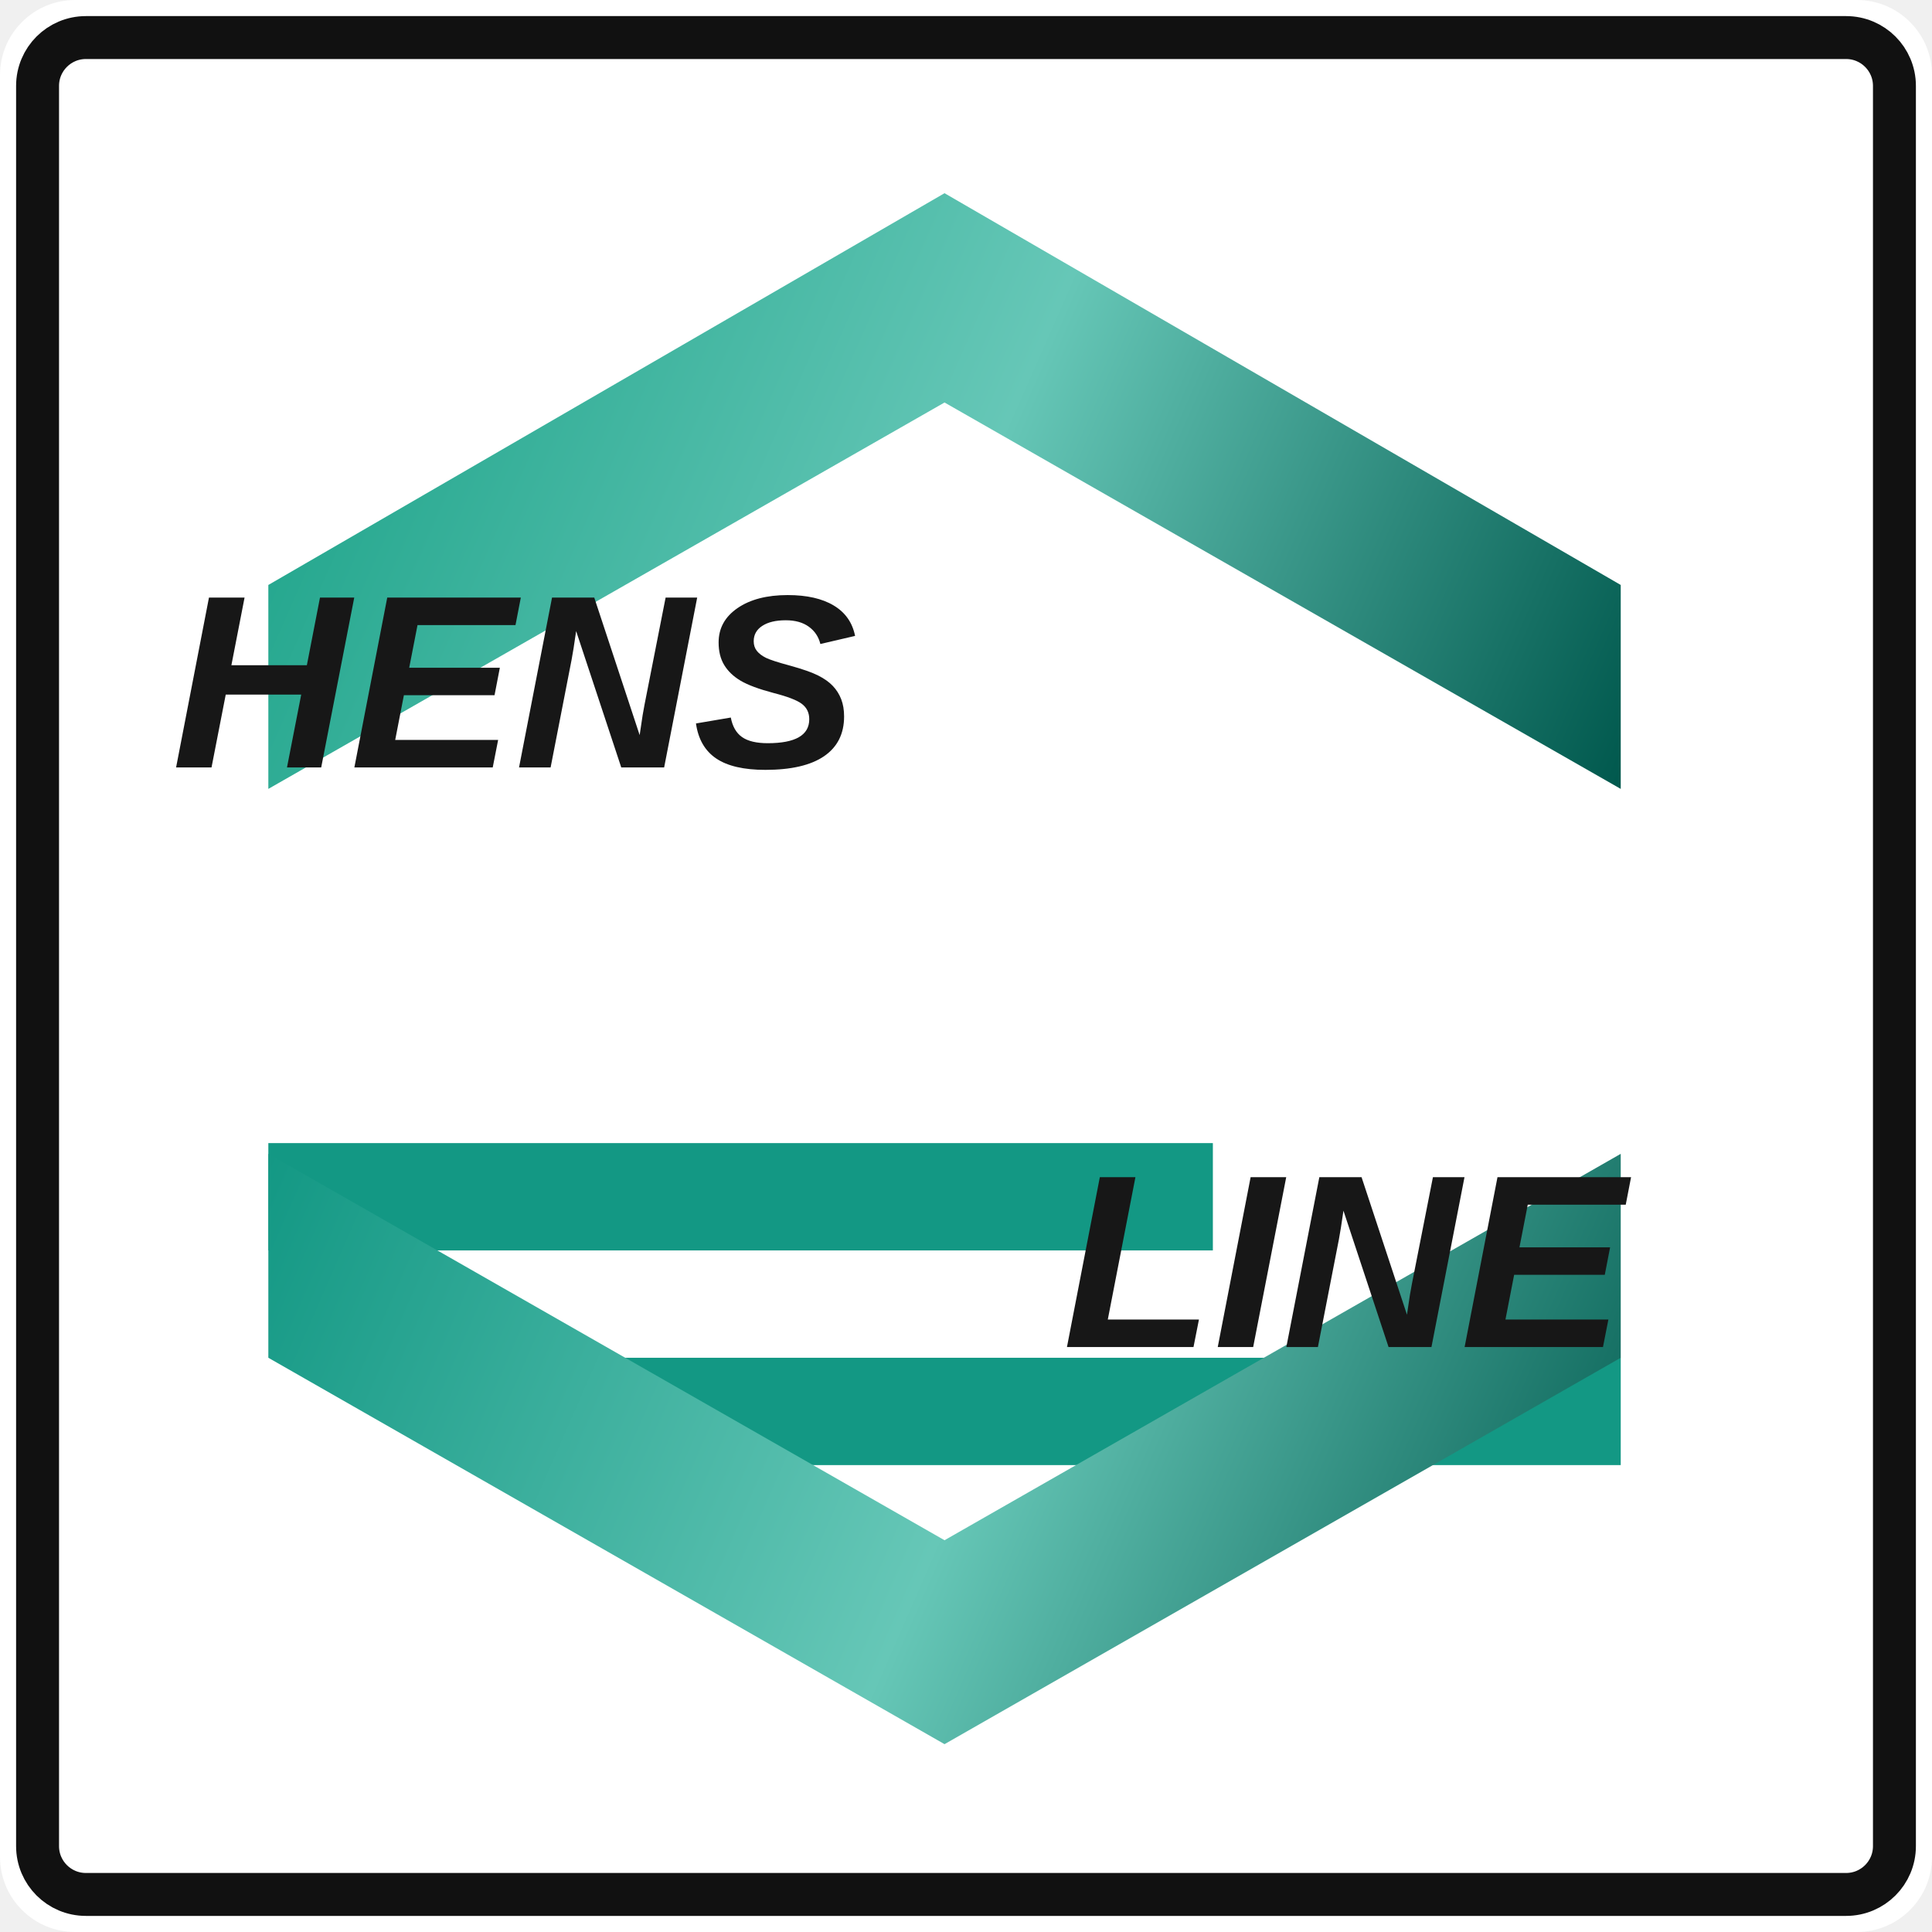
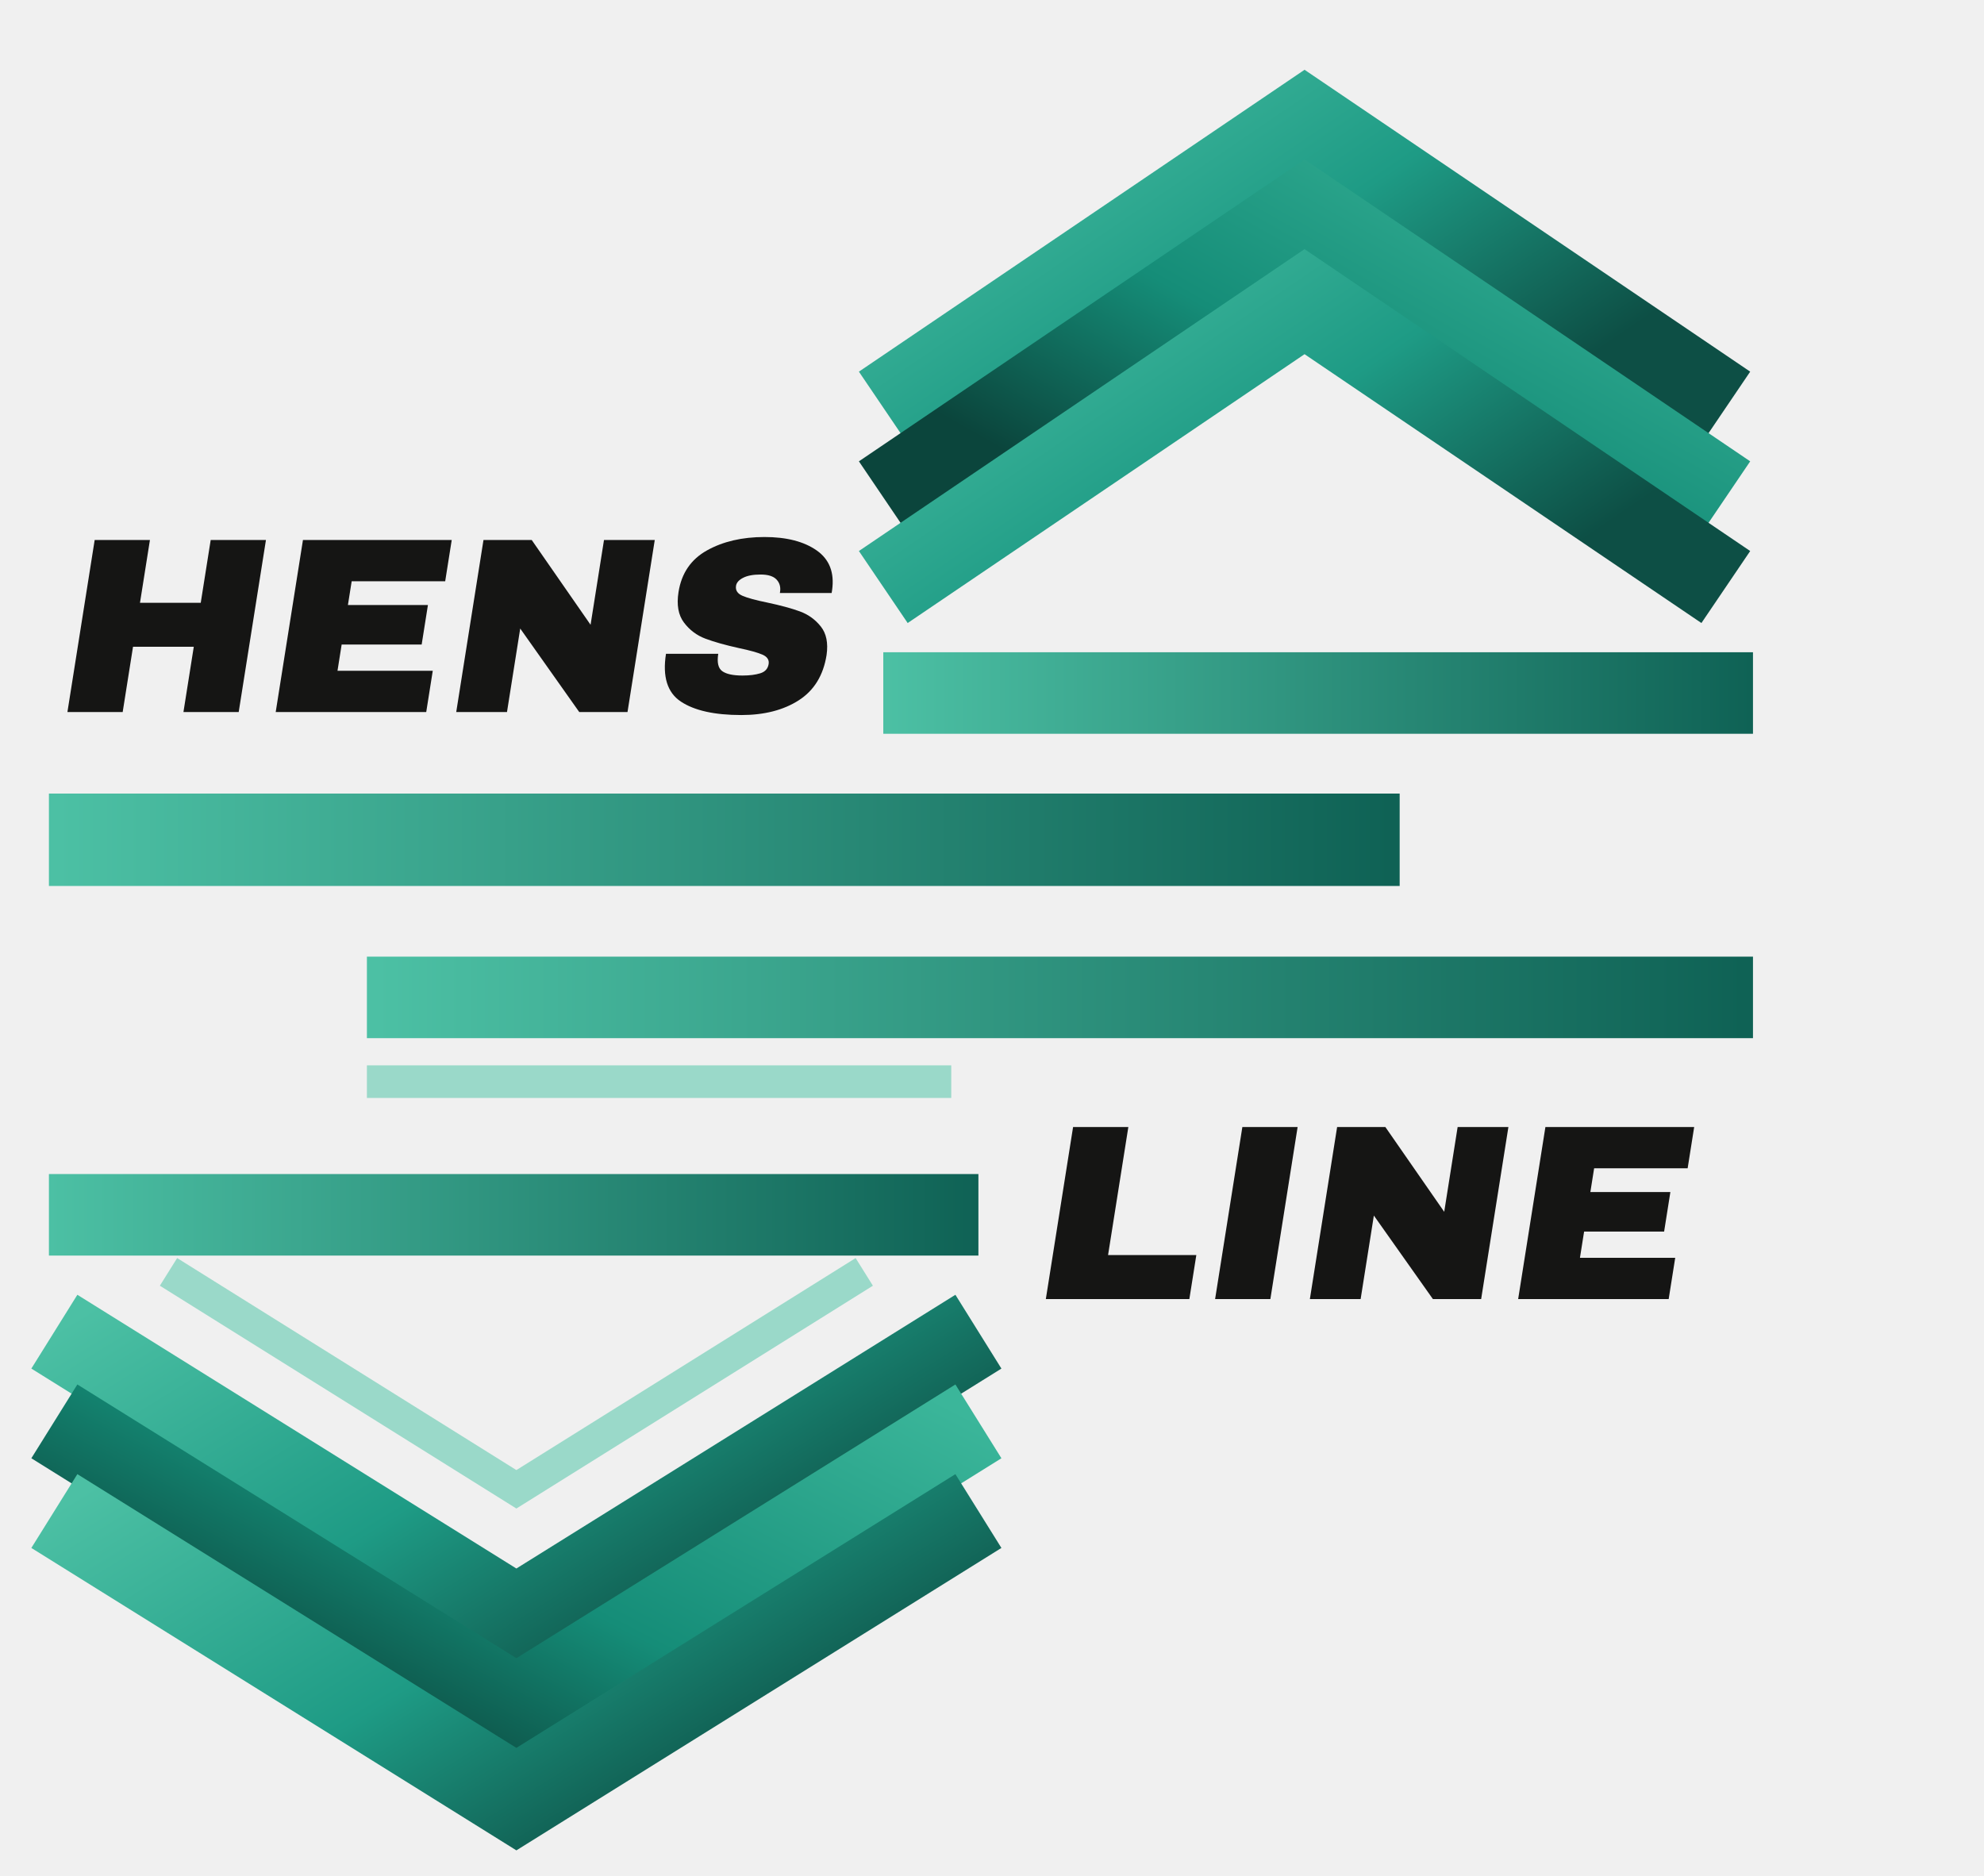
- <svg xmlns="http://www.w3.org/2000/svg" width="720" height="720" viewBox="0 0 720 720" fill="none">
-   <rect width="720" height="720" rx="28" fill="#FFFFFF" />
-   <rect x="14" y="14" width="692" height="692" rx="18" stroke="#111111" stroke-width="16" />
-   <path d="M352 72L604 218V294L352 150L100 294V218L352 72Z" fill="url(#topA)" />
-   <path d="M100 426H452V466H100V426Z" fill="#139884" />
-   <path d="M232 506H604V546H232V506Z" fill="#139884" />
-   <path d="M100 586L352 730L604 586V510L352 654L100 510V586Z" fill="url(#bottomA)" transform="translate(0 -80)" />
-   <text x="64" y="286" font-family="Arial Black, Impact, Arial, sans-serif" font-size="92" font-style="italic" font-weight="900" fill="#171717">HENS</text>
-   <text x="396" y="502" font-family="Arial Black, Impact, Arial, sans-serif" font-size="92" font-style="italic" font-weight="900" fill="#171717">LINE</text>
+ <svg xmlns="http://www.w3.org/2000/svg" viewBox="0 0 730 690" width="730" height="690" role="img" aria-label="Hens Line logo">
  <defs>
-     <linearGradient id="topA" x1="100" y1="72" x2="604" y2="294" gradientUnits="userSpaceOnUse">
-       <stop stop-color="#16A085" />
-       <stop offset="0.52" stop-color="#66C7B7" />
-       <stop offset="1" stop-color="#00584D" />
+     <linearGradient id="g1" x1="0" y1="0" x2="1" y2="0.5">
+       <stop offset="0" stop-color="#4cc0a4" />
+       <stop offset="0.55" stop-color="#1e9b85" />
+       <stop offset="1" stop-color="#0d4f45" />
    </linearGradient>
-     <linearGradient id="bottomA" x1="100" y1="510" x2="604" y2="730" gradientUnits="userSpaceOnUse">
-       <stop stop-color="#139884" />
-       <stop offset="0.52" stop-color="#66C7B7" />
-       <stop offset="1" stop-color="#00584D" />
+     <linearGradient id="g2" x1="1" y1="0" x2="0" y2="0.6">
+       <stop offset="0" stop-color="#3bb69a" />
+       <stop offset="0.6" stop-color="#158d78" />
+       <stop offset="1" stop-color="#0b453c" />
+     </linearGradient>
+     <linearGradient id="g3" x1="0" y1="0" x2="1" y2="0">
+       <stop offset="0" stop-color="#4cc0a4" />
+       <stop offset="1" stop-color="#0f6255" />
    </linearGradient>
  </defs>
+   <g fill="none" stroke-linecap="butt">
+     <polyline points="325,150 480,45 635,150" stroke="url(#g1)" stroke-width="32" />
+     <polyline points="325,183 480,78 635,183" stroke="url(#g2)" stroke-width="32" />
+     <polyline points="325,216 480,111 635,216" stroke="url(#g1)" stroke-width="32" />
+   </g>
+   <rect x="325" y="240" width="320" height="30" fill="url(#g3)" />
+   <rect x="18" y="292" width="497" height="34" fill="url(#g3)" />
+   <rect x="135" y="352" width="510" height="30" fill="url(#g3)" />
+   <rect x="18" y="432" width="342" height="30" fill="url(#g3)" />
+   <rect x="135" y="392" width="215" height="12" fill="#9ad9c9" />
+   <polyline points="62,468 190,548 318,468" fill="none" stroke="#9ad9c9" stroke-width="12" />
+   <g fill="none" stroke-linecap="butt">
+     <polyline points="20,490 190,596 360,490" stroke="url(#g1)" stroke-width="32" />
+     <polyline points="20,523 190,629 360,523" stroke="url(#g2)" stroke-width="32" />
+     <polyline points="20,556 190,662 360,556" stroke="url(#g1)" stroke-width="32" />
+   </g>
+   <path fill="#151514" d="M67.496 262.0 71.299 237.988H48.943L45.14 262.0H24.808L34.833 198.704H55.165L51.508 221.796H73.864L77.521 198.704H97.853L87.828 262.0ZM111.469 198.704H166.209L163.805 213.884H129.397L128.013 222.624H157.453L155.15 237.16H125.71L124.18 246.82H159.232L156.828 262.0H101.444ZM213.132 262.0 191.411 231.272 186.544 262.0H167.868L177.893 198.704H195.649L217.297 229.892L222.237 198.704H240.913L230.888 262.0ZM306.171 217.104 305.996 218.208H286.952L287.01 217.84Q287.447 215.08 285.715 213.24Q283.982 211.4 279.842 211.4Q275.794 211.4 273.443 212.596Q271.091 213.792 270.815 215.54Q270.421 218.024 273.176 219.22Q275.93 220.416 282.258 221.704Q289.647 223.268 294.299 224.97Q298.951 226.672 302.019 230.536Q305.087 234.4 304.13 241.024Q302.353 252.248 293.903 257.676Q285.453 263.104 272.757 263.104Q257.945 263.104 250.498 258.136Q243.051 253.168 245.047 240.564H264.275Q263.517 245.348 265.746 246.958Q267.975 248.568 273.219 248.568Q277.083 248.568 279.745 247.74Q282.406 246.912 282.814 244.336Q283.178 242.036 280.554 240.886Q277.93 239.736 271.786 238.448Q264.321 236.792 259.545 234.998Q254.769 233.204 251.653 229.064Q248.536 224.924 249.658 217.84Q251.305 207.444 260.134 202.522Q268.964 197.6 281.292 197.6Q293.436 197.6 300.476 202.522Q307.517 207.444 306.171 217.104ZM394.833 414.704H415.165L407.705 461.808H440.181L437.616 478.0H384.808ZM447.092 478.0 457.117 414.704H477.449L467.424 478.0ZM527.224 478.0 505.503 447.272 500.636 478.0H481.96L491.985 414.704H509.741L531.389 445.892L536.329 414.704H555.005L544.98 478.0ZM568.621 414.704H623.361L620.957 429.884H586.549L585.165 438.624H614.605L612.302 453.16H582.862L581.332 462.82H616.384L613.98 478.0H558.596Z" />
</svg>
